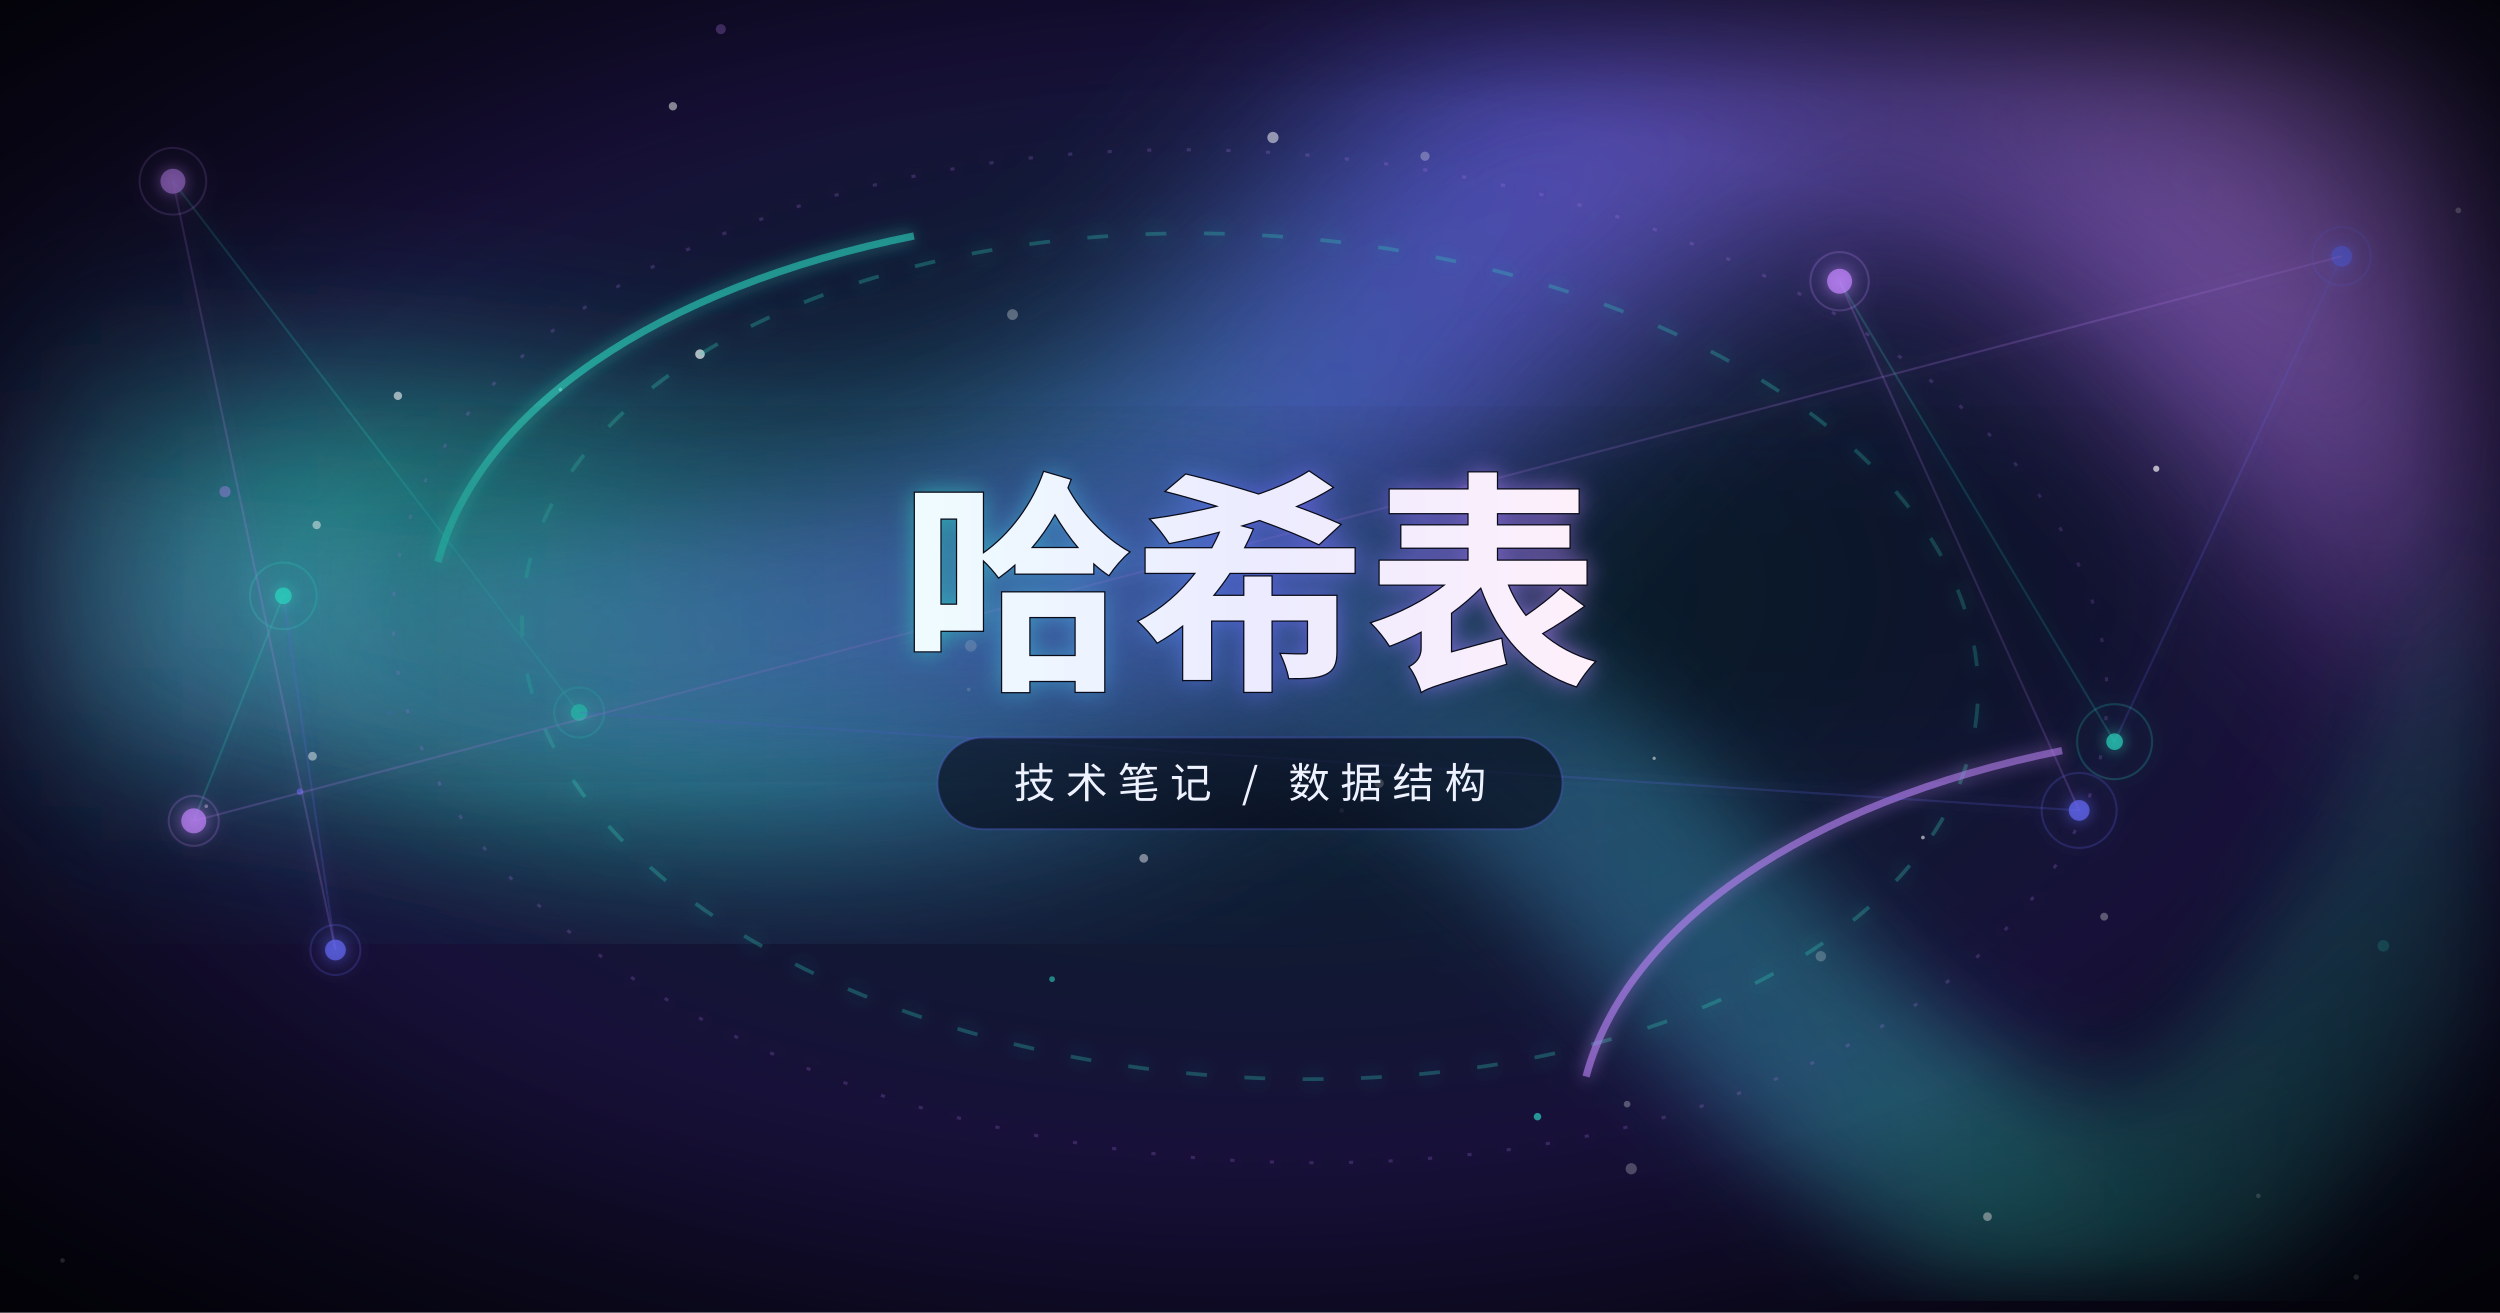
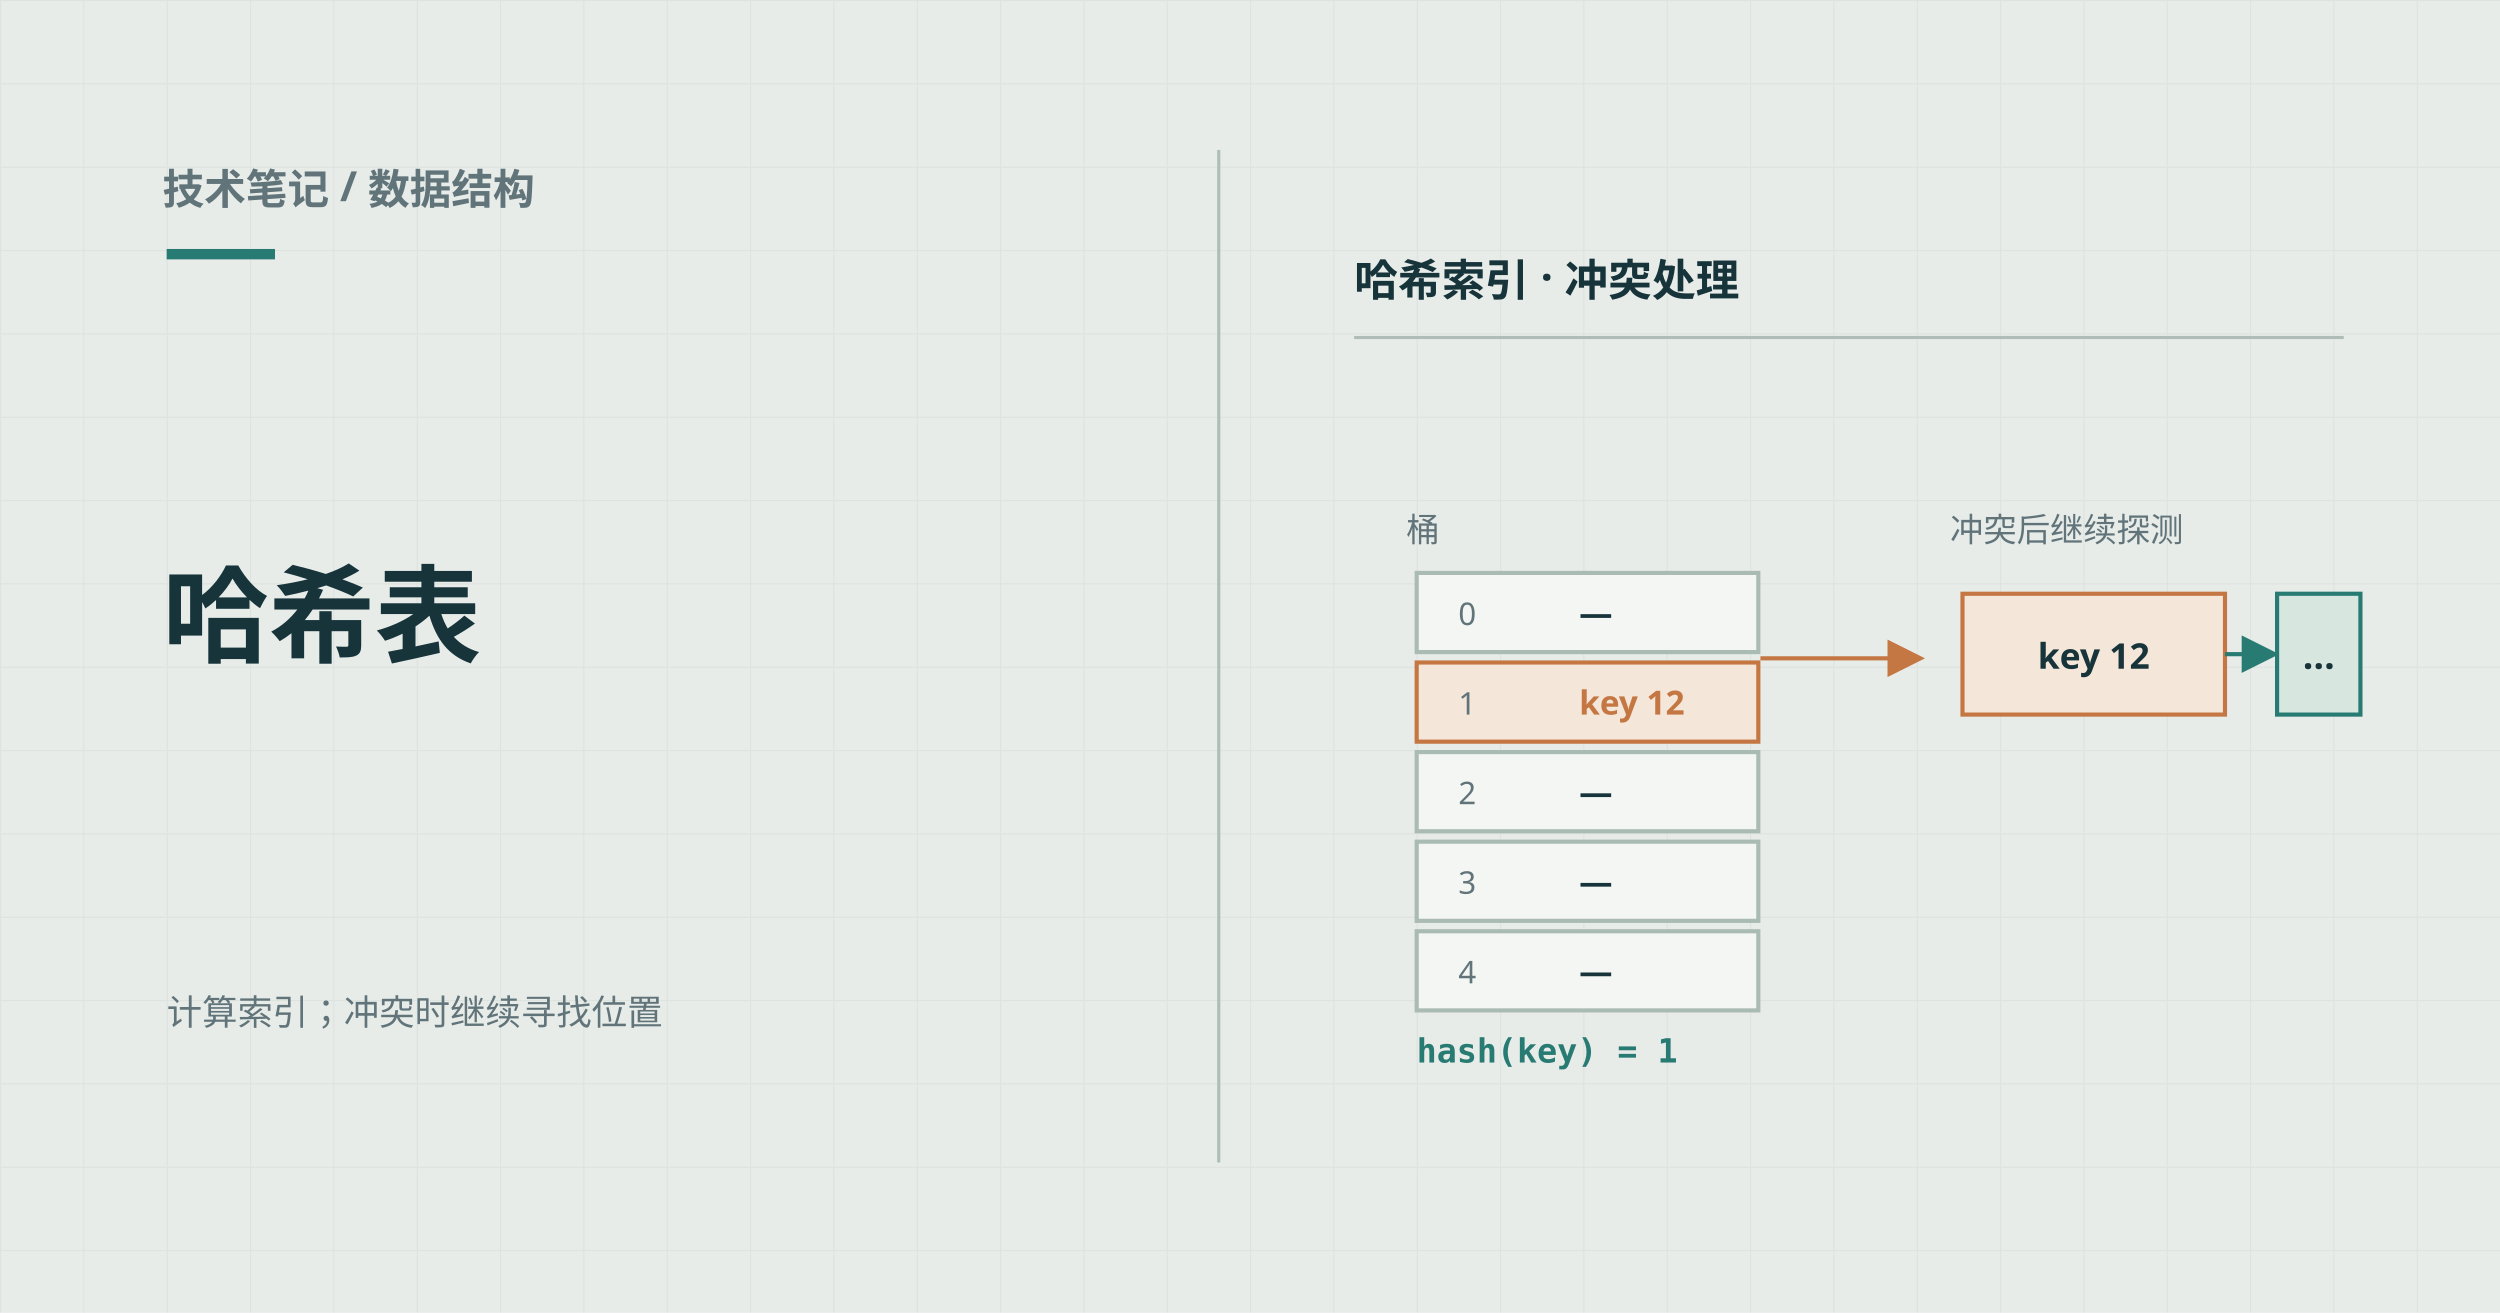
- <svg xmlns="http://www.w3.org/2000/svg" width="1200" height="630" viewBox="0 0 1200 630">
+ <svg xmlns="http://www.w3.org/2000/svg" width="1200" height="630" viewBox="0 0 1200 630" role="img" aria-labelledby="coverTitle coverDesc">
  <defs>
-     <radialGradient id="bg" cx="50%" cy="45%" r="82%">
-       <stop stop-color="#052a2a" />
-       <stop offset=".52" stop-color="#171038" />
-       <stop offset="1" stop-color="#02030a" />
-     </radialGradient>
-     <linearGradient id="auroraA" x1="0" y1="0" x2="1" y2="0">
-       <stop stop-color="#2dd4bf" stop-opacity="0" />
-       <stop offset=".25" stop-color="#2dd4bf" stop-opacity=".82" />
-       <stop offset=".56" stop-color="#6366f1" stop-opacity=".70" />
-       <stop offset=".82" stop-color="#c084fc" stop-opacity=".72" />
-       <stop offset="1" stop-color="#c084fc" stop-opacity="0" />
-     </linearGradient>
-     <linearGradient id="auroraB" x1="0" y1="0" x2="1" y2="0">
-       <stop stop-color="#c084fc" stop-opacity="0" />
-       <stop offset=".42" stop-color="#6366f1" stop-opacity=".56" />
-       <stop offset=".75" stop-color="#2dd4bf" stop-opacity=".58" />
-       <stop offset="1" stop-color="#2dd4bf" stop-opacity="0" />
-     </linearGradient>
-     <linearGradient id="neonGradient" x1="0" y1="0" x2="1" y2="0">
-       <stop stop-color="#2dd4bf" />
-       <stop offset=".5" stop-color="#6366f1" />
-       <stop offset="1" stop-color="#c084fc" />
-     </linearGradient>
-     <linearGradient id="titleGradient" x1="0" y1="0" x2="1" y2="0">
-       <stop stop-color="#effcff" />
-       <stop offset=".5" stop-color="#ecebff" />
-       <stop offset="1" stop-color="#fff0fb" />
-     </linearGradient>
-     <linearGradient id="prismGradient" x1="0" y1="0" x2="1" y2="1">
-       <stop stop-color="#2dd4bf" stop-opacity=".48" />
-       <stop offset=".5" stop-color="#6366f1" stop-opacity=".10" />
-       <stop offset="1" stop-color="#c084fc" stop-opacity=".44" />
-     </linearGradient>
-     <linearGradient id="glassGradient" x1="0" y1="0" x2="1" y2="1">
-       <stop stop-color="#fff" stop-opacity=".13" />
-       <stop offset=".48" stop-color="#fff" stop-opacity=".035" />
-       <stop offset="1" stop-color="#6366f1" stop-opacity=".12" />
-     </linearGradient>
-     <filter id="blur48">
-       <feGaussianBlur stdDeviation="48" />
-     </filter>
-     <filter id="blur22">
-       <feGaussianBlur stdDeviation="22" />
-     </filter>
-     <filter id="lineGlow">
-       <feGaussianBlur stdDeviation="4" result="b" />
-       <feMerge>
-         <feMergeNode in="b" />
-         <feMergeNode in="SourceGraphic" />
-       </feMerge>
-     </filter>
-     <filter id="softGlow">
-       <feGaussianBlur stdDeviation="3" result="b" />
-       <feMerge>
-         <feMergeNode in="b" />
-         <feMergeNode in="SourceGraphic" />
-       </feMerge>
-     </filter>
-     <filter id="titleGlow" x="-30%" y="-50%" width="160%" height="200%">
-       <feGaussianBlur stdDeviation="6" />
-     </filter>
-     <radialGradient id="vignette" cx="50%" cy="50%" r="73%">
-       <stop offset=".58" stop-color="#000" stop-opacity="0" />
-       <stop offset="1" stop-color="#000" stop-opacity=".70" />
-     </radialGradient>
+     <pattern id="grid" width="40" height="40" patternUnits="userSpaceOnUse">
+       <path d="M40 0H0V40" fill="none" stroke="#AEBDB7" stroke-width="1" opacity=".20" />
+     </pattern>
+     <marker id="tealArrow" markerWidth="9" markerHeight="9" refX="7" refY="4.5" orient="auto">
+       <path d="M0 0L9 4.5L0 9Z" fill="#287B73" />
+     </marker>
+     <marker id="orangeArrow" markerWidth="9" markerHeight="9" refX="7" refY="4.5" orient="auto">
+       <path d="M0 0L9 4.5L0 9Z" fill="#C47743" />
+     </marker>
  </defs>
-   <rect width="1200" height="630" fill="url(#bg)" />
-   <path d="M-160 407 C100 70 360 520 660 167 S1060 90 1360 412" fill="none" stroke="url(#auroraA)" stroke-width="172" filter="url(#blur48)" opacity=".94" />
-   <path d="M-100 190 C220 500 500 90 800 431 S1110 465 1320 140" fill="none" stroke="url(#auroraB)" stroke-width="105" filter="url(#blur22)" opacity=".64" />
-   <circle cx="738" cy="536" r="1.8" fill="#2dd4bf" opacity="0.68" />
-   <circle cx="99" cy="387" r="0.9" fill="#ffffff" opacity="0.34" />
-   <circle cx="323" cy="51" r="2.0" fill="#ffffff" opacity="0.56" />
-   <circle cx="781" cy="530" r="1.6" fill="#ffffff" opacity="0.28" />
-   <circle cx="336" cy="170" r="2.3" fill="#ffffff" opacity="0.67" />
-   <circle cx="108" cy="236" r="2.7" fill="#c084fc" opacity="0.38" />
-   <circle cx="662" cy="376" r="2.2" fill="#ffffff" opacity="0.57" />
-   <circle cx="269" cy="187" r="0.9" fill="#ffffff" opacity="0.55" />
-   <circle cx="1010" cy="440" r="1.9" fill="#ffffff" opacity="0.30" />
-   <circle cx="644" cy="389" r="1.1" fill="#ffffff" opacity="0.18" />
-   <circle cx="187" cy="342" r="1.0" fill="#6366f1" opacity="0.19" />
-   <circle cx="150" cy="363" r="2.1" fill="#ffffff" opacity="0.45" />
-   <circle cx="486" cy="151" r="2.6" fill="#ffffff" opacity="0.30" />
-   <circle cx="549" cy="412" r="2.1" fill="#ffffff" opacity="0.44" />
-   <circle cx="465" cy="331" r="0.9" fill="#ffffff" opacity="0.18" />
-   <circle cx="1144" cy="454" r="2.8" fill="#2dd4bf" opacity="0.21" />
-   <circle cx="1084" cy="574" r="1.1" fill="#ffffff" opacity="0.23" />
-   <circle cx="954" cy="584" r="2.1" fill="#ffffff" opacity="0.51" />
-   <circle cx="30" cy="605" r="1.1" fill="#ffffff" opacity="0.28" />
-   <circle cx="191" cy="190" r="2.0" fill="#ffffff" opacity="0.57" />
-   <circle cx="346" cy="14" r="2.4" fill="#c084fc" opacity="0.35" />
-   <circle cx="874" cy="459" r="2.5" fill="#ffffff" opacity="0.22" />
-   <circle cx="1131" cy="613" r="1.3" fill="#ffffff" opacity="0.22" />
-   <circle cx="466" cy="310" r="2.8" fill="#ffffff" opacity="0.21" />
-   <circle cx="923" cy="402" r="0.9" fill="#ffffff" opacity="0.57" />
-   <circle cx="144" cy="380" r="1.6" fill="#6366f1" opacity="0.56" />
-   <circle cx="152" cy="252" r="2.0" fill="#ffffff" opacity="0.47" />
-   <circle cx="684" cy="75" r="2.2" fill="#ffffff" opacity="0.27" />
-   <circle cx="794" cy="364" r="0.8" fill="#ffffff" opacity="0.56" />
-   <circle cx="1035" cy="225" r="1.5" fill="#ffffff" opacity="0.67" />
-   <circle cx="505" cy="470" r="1.4" fill="#2dd4bf" opacity="0.57" />
-   <circle cx="1180" cy="101" r="1.4" fill="#ffffff" opacity="0.28" />
-   <circle cx="611" cy="66" r="2.7" fill="#ffffff" opacity="0.51" />
-   <circle cx="783" cy="561" r="2.7" fill="#ffffff" opacity="0.24" />
-   <g transform="translate(600 315) rotate(4)" fill="none" filter="url(#lineGlow)">
-     <ellipse rx="350" ry="202" stroke="#2dd4bf" stroke-opacity=".28" stroke-width="1.8" stroke-dasharray="10 18" />
-     <ellipse rx="412" ry="242" stroke="#c084fc" stroke-opacity=".20" stroke-width="1.5" stroke-dasharray="2 17" />
-     <path d="M-392 -18 A395 218 0 0 1 -175 -190" stroke="#2dd4bf" stroke-width="3.5" opacity=".58" />
-     <path d="M175 190 A395 218 0 0 1 392 18" stroke="#c084fc" stroke-width="3.5" opacity=".58" />
-   </g>
-   <g filter="url(#lineGlow)">
-     <line x1="278" y1="342" x2="83" y2="87" stroke="#2dd4bf" stroke-opacity=".20" />
-     <circle cx="278" cy="342" r="4" fill="#2dd4bf" opacity=".72" />
-     <circle cx="278" cy="342" r="12" fill="none" stroke="#2dd4bf" stroke-opacity=".22" />
-     <line x1="1124" y1="123" x2="1015" y2="356" stroke="#6366f1" stroke-opacity=".20" />
-     <circle cx="1124" cy="123" r="5" fill="#6366f1" opacity=".72" />
-     <circle cx="1124" cy="123" r="14" fill="none" stroke="#6366f1" stroke-opacity=".22" />
-     <line x1="83" y1="87" x2="161" y2="456" stroke="#c084fc" stroke-opacity=".20" />
-     <circle cx="83" cy="87" r="6" fill="#c084fc" opacity=".72" />
-     <circle cx="83" cy="87" r="16" fill="none" stroke="#c084fc" stroke-opacity=".22" />
-     <line x1="1015" y1="356" x2="883" y2="135" stroke="#2dd4bf" stroke-opacity=".20" />
-     <circle cx="1015" cy="356" r="4" fill="#2dd4bf" opacity=".72" />
-     <circle cx="1015" cy="356" r="18" fill="none" stroke="#2dd4bf" stroke-opacity=".22" />
-     <line x1="161" y1="456" x2="136" y2="286" stroke="#6366f1" stroke-opacity=".20" />
-     <circle cx="161" cy="456" r="5" fill="#6366f1" opacity=".72" />
-     <circle cx="161" cy="456" r="12" fill="none" stroke="#6366f1" stroke-opacity=".22" />
-     <line x1="883" y1="135" x2="998" y2="389" stroke="#c084fc" stroke-opacity=".20" />
-     <circle cx="883" cy="135" r="6" fill="#c084fc" opacity=".72" />
-     <circle cx="883" cy="135" r="14" fill="none" stroke="#c084fc" stroke-opacity=".22" />
-     <line x1="136" y1="286" x2="93" y2="394" stroke="#2dd4bf" stroke-opacity=".20" />
-     <circle cx="136" cy="286" r="4" fill="#2dd4bf" opacity=".72" />
-     <circle cx="136" cy="286" r="16" fill="none" stroke="#2dd4bf" stroke-opacity=".22" />
-     <line x1="998" y1="389" x2="278" y2="342" stroke="#6366f1" stroke-opacity=".20" />
-     <circle cx="998" cy="389" r="5" fill="#6366f1" opacity=".72" />
-     <circle cx="998" cy="389" r="18" fill="none" stroke="#6366f1" stroke-opacity=".22" />
-     <line x1="93" y1="394" x2="1124" y2="123" stroke="#c084fc" stroke-opacity=".20" />
-     <circle cx="93" cy="394" r="6" fill="#c084fc" opacity=".72" />
-     <circle cx="93" cy="394" r="12" fill="none" stroke="#c084fc" stroke-opacity=".22" />
-   </g>
-   <rect x="170" y="210" width="860" height="150" rx="75" fill="#02040c" opacity=".18" filter="url(#blur22)" />
-   <text x="600" y="322" font-family="'PingFang SC','Microsoft YaHei','Noto Sans CJK SC',sans-serif" font-size="112" font-weight="900" fill="url(#neonGradient)" opacity=".72" text-anchor="middle" filter="url(#titleGlow)">哈希表</text>
-   <text x="600" y="322" font-family="'PingFang SC','Microsoft YaHei','Noto Sans CJK SC',sans-serif" font-size="112" font-weight="900" fill="url(#titleGradient)" stroke="#090b18" stroke-width="1.2" paint-order="stroke" text-anchor="middle">哈希表</text>
-   <rect x="450" y="354" width="300" height="44" rx="22" fill="#070a18" opacity=".64" stroke="#6366f1" stroke-opacity=".42" />
-   <text x="600" y="383" font-family="'PingFang SC','Microsoft YaHei','Noto Sans CJK SC',sans-serif" font-size="20" fill="#eef2ff" text-anchor="middle" letter-spacing="5">技术笔记 / 数据结构</text>
-   <rect width="1200" height="630" fill="url(#vignette)" pointer-events="none" />
+   <rect width="1200" height="630" fill="#E8ECE9" />
+   <rect width="1200" height="630" fill="url(#grid)" />
+   <path d="M585 72V558" stroke="#AEBDB7" stroke-width="1.5" />
+   <text x="78" y="98" fill="#61747A" font-family="'Microsoft YaHei','Noto Sans SC',sans-serif" font-size="20" font-weight="600" text-anchor="start">技术笔记 / 数据结构</text>
+   <path d="M80 122H132" stroke="#287B73" stroke-width="5" />
+   <text x="78" y="314.0" fill="#17343B" font-family="'Microsoft YaHei','Noto Sans SC',sans-serif" font-size="51" font-weight="700" text-anchor="start">哈希表</text>
+   <text x="80" y="492" fill="#61747A" font-family="'Microsoft YaHei','Noto Sans SC',sans-serif" font-size="17" font-weight="500" text-anchor="start">计算索引；冲突时继续寻找位置</text>
+   <text x="650" y="142" fill="#17343B" font-family="'Microsoft YaHei','Noto Sans SC',sans-serif" font-size="21" font-weight="650" text-anchor="start">哈希索引 · 冲突处理</text>
+   <path d="M650 162L1125 162" fill="none" stroke="#AEBDB7" stroke-width="1.5" />
+   <text x="675" y="260" fill="#61747A" font-family="'Microsoft YaHei','Noto Sans SC',sans-serif" font-size="16" font-weight="500" text-anchor="start">桶</text>
+   <text x="936" y="260" fill="#61747A" font-family="'Microsoft YaHei','Noto Sans SC',sans-serif" font-size="16" font-weight="500" text-anchor="start">冲突后继续探测</text>
+   <rect x="680" y="275" width="164" height="38" fill="#F4F6F3" stroke="#AABBB4" stroke-width="2" />
+   <text x="700" y="300" fill="#61747A" font-family="'Microsoft YaHei','Noto Sans SC',sans-serif" font-size="15" font-weight="500" text-anchor="start">0</text>
+   <text x="758" y="300" fill="#17343B" font-family="'Microsoft YaHei','Noto Sans SC',sans-serif" font-size="16" font-weight="600" text-anchor="start">—</text>
+   <rect x="680" y="318" width="164" height="38" fill="#F4E6D9" stroke="#C47743" stroke-width="2" />
+   <text x="700" y="343" fill="#61747A" font-family="'Microsoft YaHei','Noto Sans SC',sans-serif" font-size="15" font-weight="500" text-anchor="start">1</text>
+   <text x="758" y="343" fill="#C47743" font-family="'Microsoft YaHei','Noto Sans SC',sans-serif" font-size="16" font-weight="600" text-anchor="start">key 12</text>
+   <rect x="680" y="361" width="164" height="38" fill="#F4F6F3" stroke="#AABBB4" stroke-width="2" />
+   <text x="700" y="386" fill="#61747A" font-family="'Microsoft YaHei','Noto Sans SC',sans-serif" font-size="15" font-weight="500" text-anchor="start">2</text>
+   <text x="758" y="386" fill="#17343B" font-family="'Microsoft YaHei','Noto Sans SC',sans-serif" font-size="16" font-weight="600" text-anchor="start">—</text>
+   <rect x="680" y="404" width="164" height="38" fill="#F4F6F3" stroke="#AABBB4" stroke-width="2" />
+   <text x="700" y="429" fill="#61747A" font-family="'Microsoft YaHei','Noto Sans SC',sans-serif" font-size="15" font-weight="500" text-anchor="start">3</text>
+   <text x="758" y="429" fill="#17343B" font-family="'Microsoft YaHei','Noto Sans SC',sans-serif" font-size="16" font-weight="600" text-anchor="start">—</text>
+   <rect x="680" y="447" width="164" height="38" fill="#F4F6F3" stroke="#AABBB4" stroke-width="2" />
+   <text x="700" y="472" fill="#61747A" font-family="'Microsoft YaHei','Noto Sans SC',sans-serif" font-size="15" font-weight="500" text-anchor="start">4</text>
+   <text x="758" y="472" fill="#17343B" font-family="'Microsoft YaHei','Noto Sans SC',sans-serif" font-size="16" font-weight="600" text-anchor="start">—</text>
+   <text x="680" y="510" fill="#287B73" font-family="Consolas,'Microsoft YaHei',monospace" font-size="16" font-weight="650" text-anchor="start">hash(key) = 1</text>
+   <path d="M845 316L920 316" fill="none" stroke="#C47743" stroke-width="2" marker-end="url(#orangeArrow)" />
+   <rect x="942" y="285" width="126" height="58" fill="#F4E6D9" stroke="#C47743" stroke-width="2" />
+   <text x="1005.0" y="321.0" fill="#17343B" font-family="'Microsoft YaHei','Noto Sans SC',sans-serif" font-size="17" font-weight="650" text-anchor="middle">key 12</text>
+   <path d="M1068 314L1090 314" fill="none" stroke="#287B73" stroke-width="2" marker-end="url(#tealArrow)" />
+   <rect x="1093" y="285" width="40" height="58" fill="#D8E6E0" stroke="#287B73" stroke-width="2" />
+   <text x="1113.0" y="321.0" fill="#17343B" font-family="'Microsoft YaHei','Noto Sans SC',sans-serif" font-size="18" font-weight="650" text-anchor="middle">…</text>
</svg>
